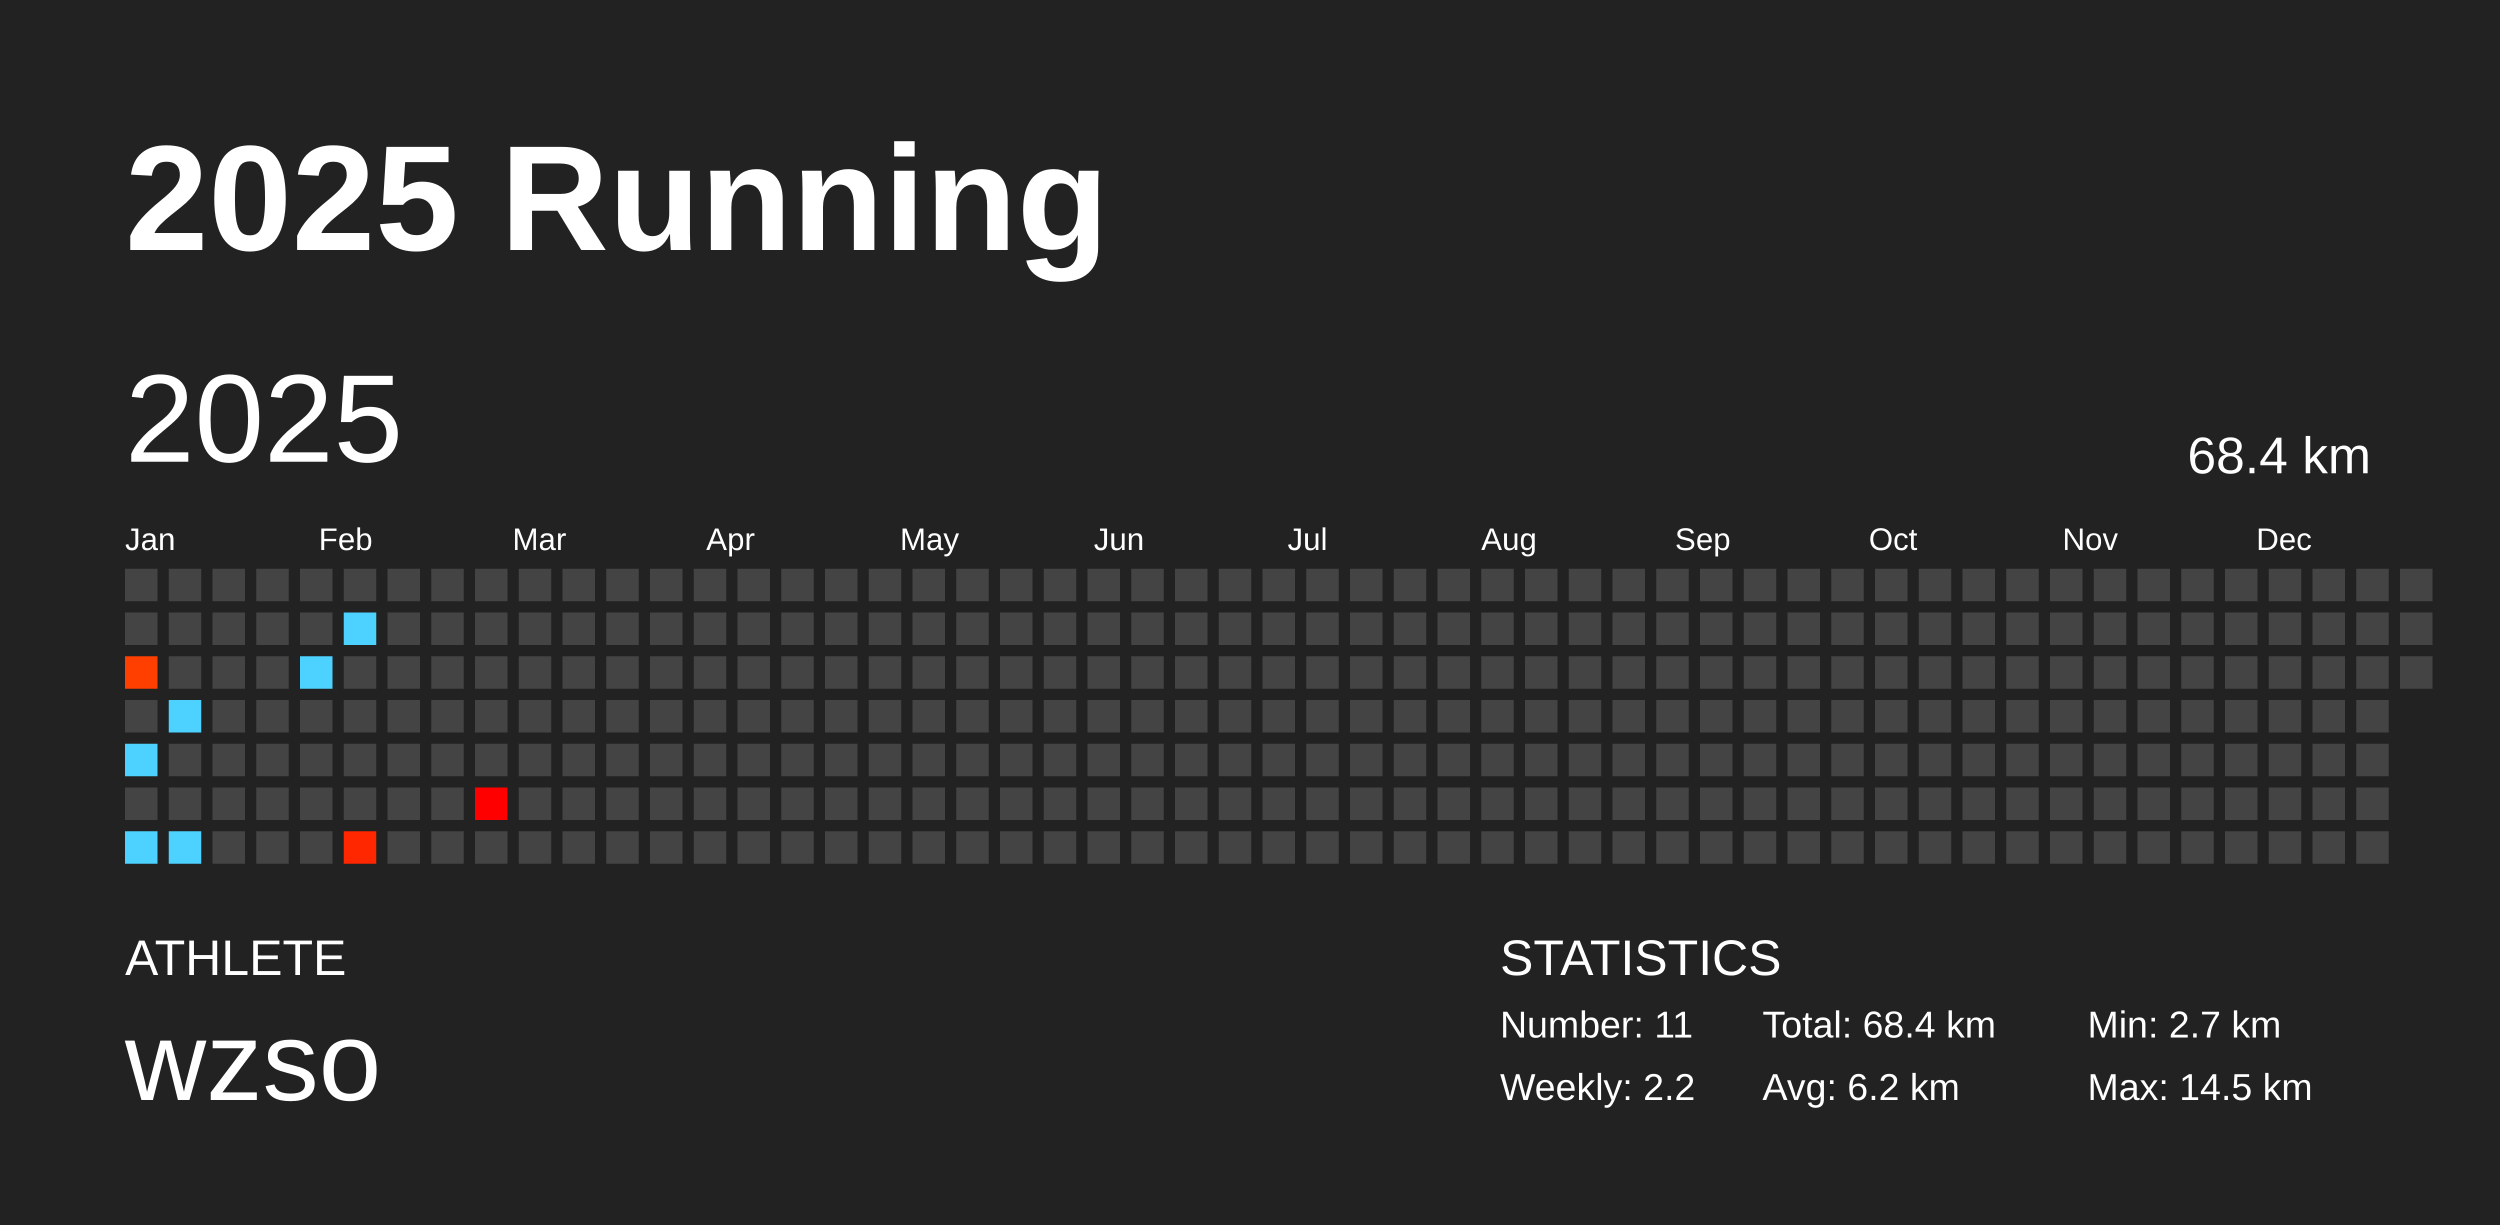
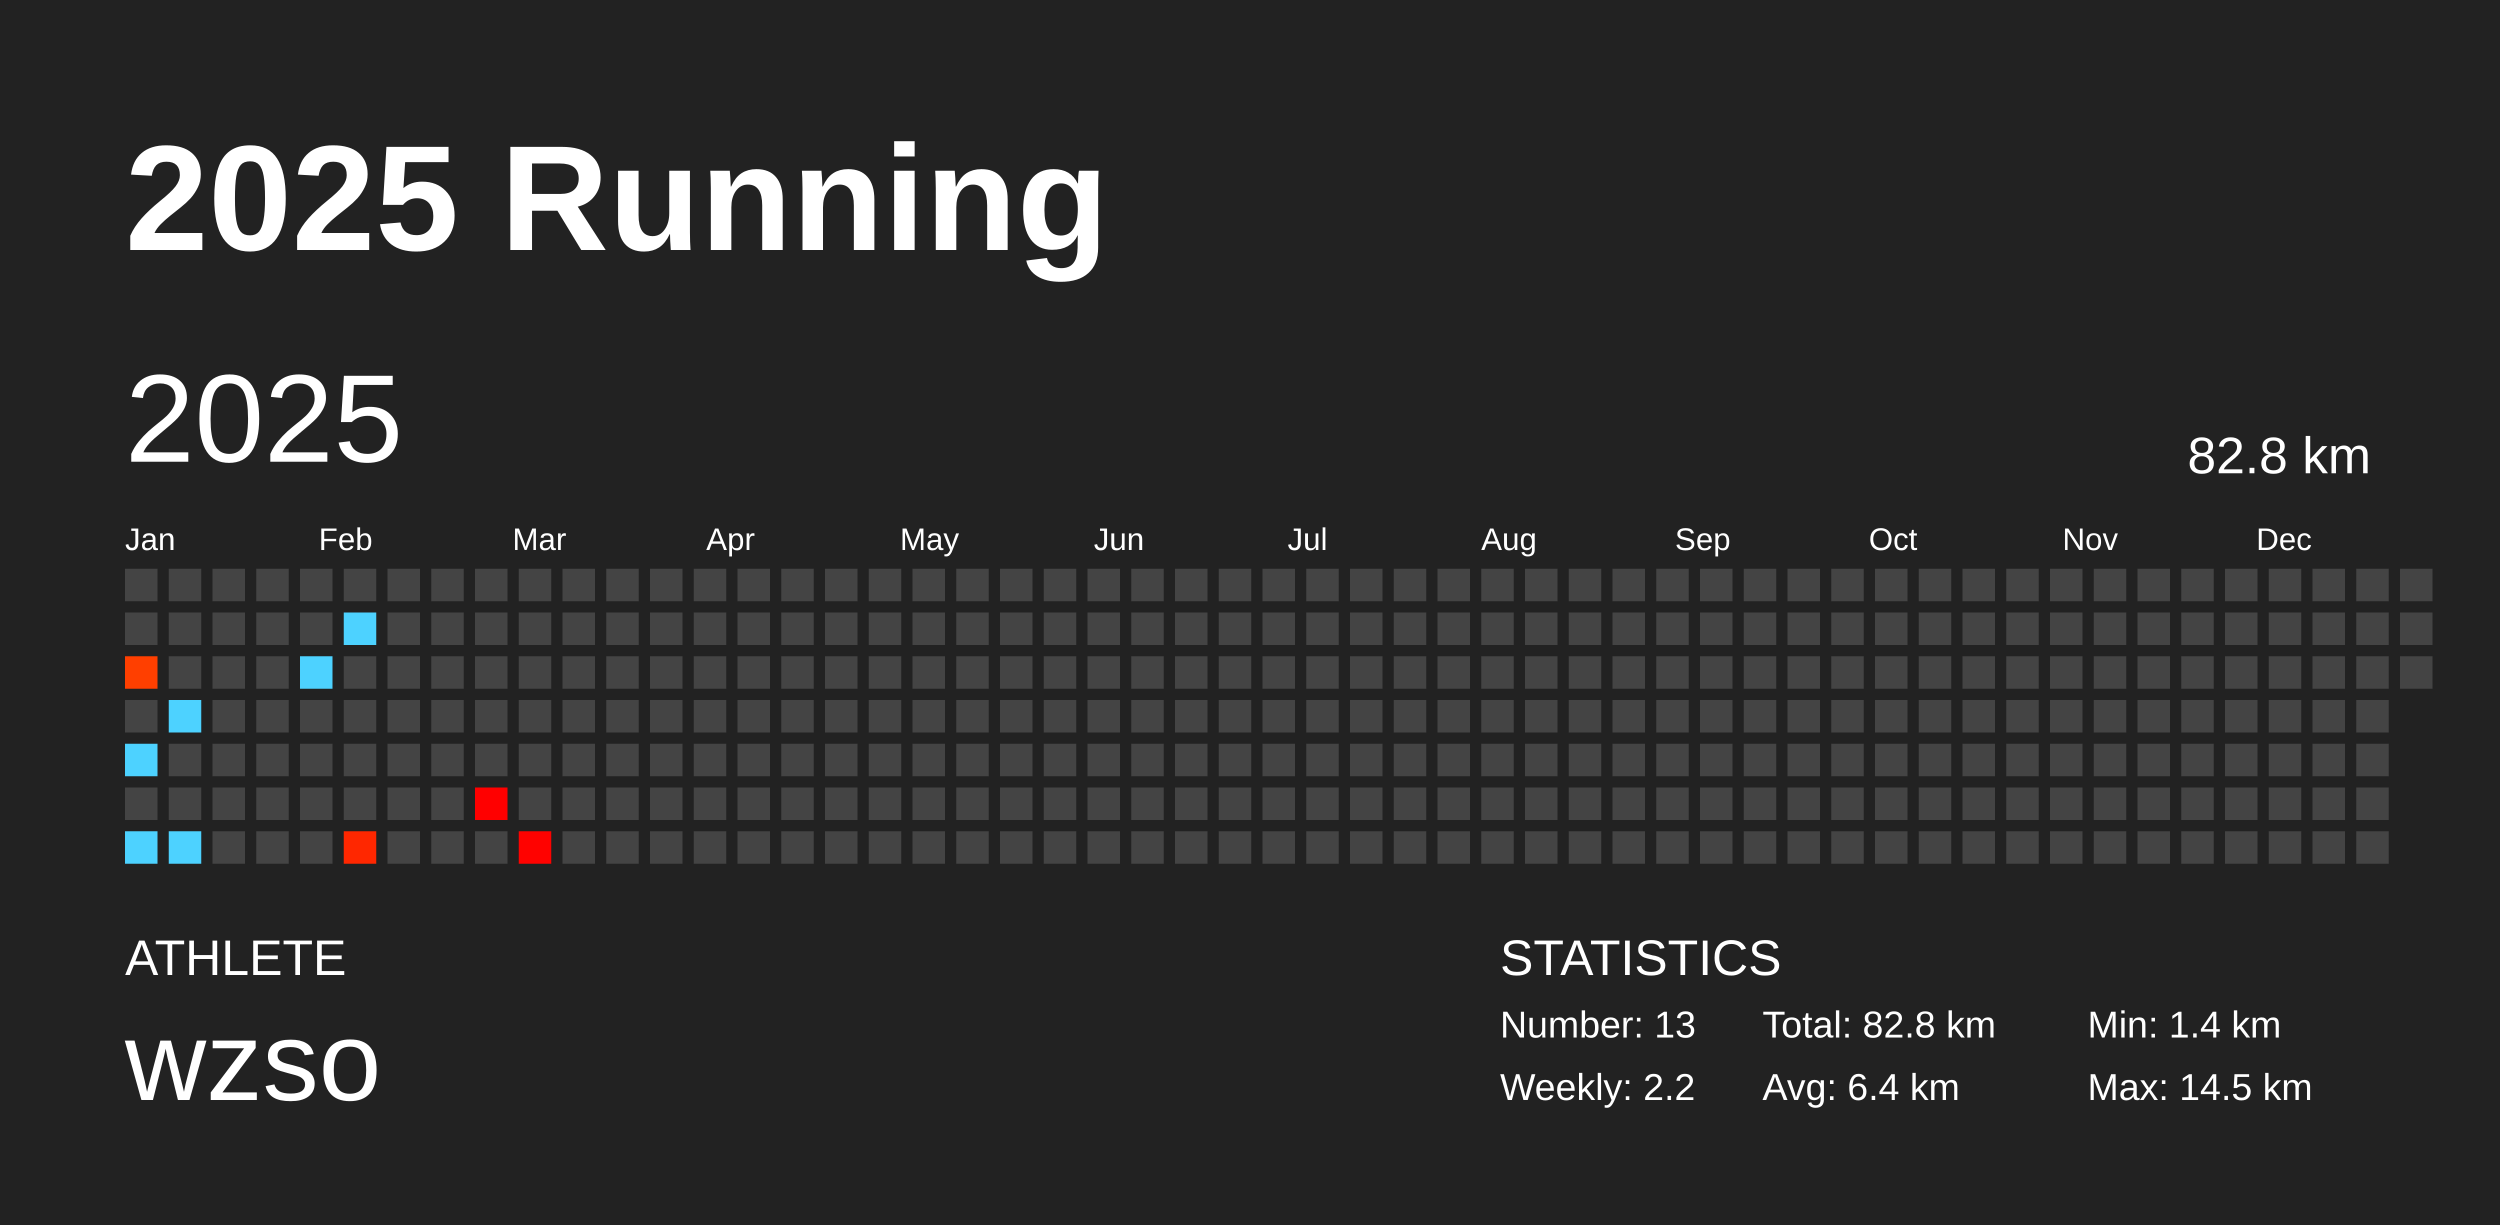
<svg xmlns="http://www.w3.org/2000/svg" baseProfile="full" height="98mm" version="1.1" viewBox="0,0,200,98" width="200mm">
  <defs />
  <rect fill="#222222" height="98" width="200" x="0" y="0" />
  <text fill="#FFFFFF" style="font-size:12px; font-family:Arial; font-weight:bold;" x="10" y="20">2025 Running</text>
  <text fill="#FFFFFF" style="font-size:4px; font-family:Arial" x="10" y="78">ATHLETE</text>
  <text fill="#FFFFFF" style="font-size:9px; font-family:Arial" x="10" y="88">wzso</text>
  <text fill="#FFFFFF" style="font-size:4px; font-family:Arial" x="120" y="78">STATISTICS</text>
-   <text fill="#FFFFFF" style="font-size:3px; font-family:Arial" x="120" y="83">Number: 11</text>
+   <text fill="#FFFFFF" style="font-size:3px; font-family:Arial" x="120" y="83">Number: 13</text>
  <text fill="#FFFFFF" style="font-size:3px; font-family:Arial" x="120" y="88">Weekly: 2.2</text>
-   <text fill="#FFFFFF" style="font-size:3px; font-family:Arial" x="141" y="83">Total: 68.4 km</text>
-   <text fill="#FFFFFF" style="font-size:3px; font-family:Arial" x="141" y="88">Avg: 6.2 km</text>
-   <text fill="#FFFFFF" style="font-size:3px; font-family:Arial" x="167" y="83">Min: 2.7 km</text>
+   <text fill="#FFFFFF" style="font-size:3px; font-family:Arial" x="141" y="83">Total: 82.8 km</text>
+   <text fill="#FFFFFF" style="font-size:3px; font-family:Arial" x="141" y="88">Avg: 6.4 km</text>
+   <text fill="#FFFFFF" style="font-size:3px; font-family:Arial" x="167" y="83">Min: 1.4 km</text>
  <text fill="#FFFFFF" style="font-size:3px; font-family:Arial" x="167" y="88">Max: 14.5 km</text>
  <text dominant-baseline="hanging" fill="#FFFFFF" style="font-size:10.0px; font-family:Arial;" x="10" y="30">2025</text>
-   <text dominant-baseline="hanging" fill="#FFFFFF" style="font-size:4.125px; font-family:Arial;" x="175" y="35">68.4 km</text>
+   <text dominant-baseline="hanging" fill="#FFFFFF" style="font-size:4.125px; font-family:Arial;" x="175" y="35">82.8 km</text>
  <text fill="#FFFFFF" style="font-size:2.5px; font-family:Arial" x="10.0" y="44">Jan</text>
  <text fill="#FFFFFF" style="font-size:2.5px; font-family:Arial" x="25.5" y="44">Feb</text>
  <text fill="#FFFFFF" style="font-size:2.5px; font-family:Arial" x="41.0" y="44">Mar</text>
  <text fill="#FFFFFF" style="font-size:2.5px; font-family:Arial" x="56.5" y="44">Apr</text>
  <text fill="#FFFFFF" style="font-size:2.5px; font-family:Arial" x="72.0" y="44">May</text>
  <text fill="#FFFFFF" style="font-size:2.5px; font-family:Arial" x="87.5" y="44">Jun</text>
  <text fill="#FFFFFF" style="font-size:2.5px; font-family:Arial" x="103.0" y="44">Jul</text>
  <text fill="#FFFFFF" style="font-size:2.5px; font-family:Arial" x="118.5" y="44">Aug</text>
  <text fill="#FFFFFF" style="font-size:2.5px; font-family:Arial" x="134.0" y="44">Sep</text>
  <text fill="#FFFFFF" style="font-size:2.5px; font-family:Arial" x="149.5" y="44">Oct</text>
  <text fill="#FFFFFF" style="font-size:2.5px; font-family:Arial" x="165.0" y="44">Nov</text>
  <text fill="#FFFFFF" style="font-size:2.5px; font-family:Arial" x="180.5" y="44">Dec</text>
  <rect fill="#444444" height="2.6" width="2.6" x="10.0" y="45.5" />
  <rect fill="#444444" height="2.6" width="2.6" x="10.0" y="49.0" />
  <rect fill="#ff3f00" height="2.6" width="2.6" x="10.0" y="52.5" />
  <rect fill="#444444" height="2.6" width="2.6" x="10.0" y="56.0" />
  <rect fill="#4dd2ff" height="2.6" width="2.6" x="10.0" y="59.5" />
  <rect fill="#444444" height="2.6" width="2.6" x="10.0" y="63.0" />
  <rect fill="#4dd2ff" height="2.6" width="2.6" x="10.0" y="66.5" />
  <rect fill="#444444" height="2.6" width="2.6" x="13.5" y="45.5" />
  <rect fill="#444444" height="2.6" width="2.6" x="13.5" y="49.0" />
  <rect fill="#444444" height="2.6" width="2.6" x="13.5" y="52.5" />
  <rect fill="#4dd2ff" height="2.6" width="2.6" x="13.5" y="56.0" />
  <rect fill="#444444" height="2.6" width="2.6" x="13.5" y="59.5" />
  <rect fill="#444444" height="2.6" width="2.6" x="13.5" y="63.0" />
  <rect fill="#4dd2ff" height="2.6" width="2.6" x="13.5" y="66.5" />
  <rect fill="#444444" height="2.6" width="2.6" x="17.0" y="45.5" />
  <rect fill="#444444" height="2.6" width="2.6" x="17.0" y="49.0" />
  <rect fill="#444444" height="2.6" width="2.6" x="17.0" y="52.5" />
  <rect fill="#444444" height="2.6" width="2.6" x="17.0" y="56.0" />
  <rect fill="#444444" height="2.6" width="2.6" x="17.0" y="59.5" />
  <rect fill="#444444" height="2.6" width="2.6" x="17.0" y="63.0" />
  <rect fill="#444444" height="2.6" width="2.6" x="17.0" y="66.5" />
  <rect fill="#444444" height="2.6" width="2.6" x="20.5" y="45.5" />
  <rect fill="#444444" height="2.6" width="2.6" x="20.5" y="49.0" />
  <rect fill="#444444" height="2.6" width="2.6" x="20.5" y="52.5" />
  <rect fill="#444444" height="2.6" width="2.6" x="20.5" y="56.0" />
  <rect fill="#444444" height="2.6" width="2.6" x="20.5" y="59.5" />
  <rect fill="#444444" height="2.6" width="2.6" x="20.5" y="63.0" />
  <rect fill="#444444" height="2.6" width="2.6" x="20.5" y="66.5" />
  <rect fill="#444444" height="2.6" width="2.6" x="24.0" y="45.5" />
  <rect fill="#444444" height="2.6" width="2.6" x="24.0" y="49.0" />
  <rect fill="#4dd2ff" height="2.6" width="2.6" x="24.0" y="52.5" />
  <rect fill="#444444" height="2.6" width="2.6" x="24.0" y="56.0" />
  <rect fill="#444444" height="2.6" width="2.6" x="24.0" y="59.5" />
  <rect fill="#444444" height="2.6" width="2.6" x="24.0" y="63.0" />
  <rect fill="#444444" height="2.6" width="2.6" x="24.0" y="66.5" />
  <rect fill="#444444" height="2.6" width="2.6" x="27.5" y="45.5" />
  <rect fill="#4dd2ff" height="2.6" width="2.6" x="27.5" y="49.0" />
  <rect fill="#444444" height="2.6" width="2.6" x="27.5" y="52.5" />
  <rect fill="#444444" height="2.6" width="2.6" x="27.5" y="56.0" />
  <rect fill="#444444" height="2.6" width="2.6" x="27.5" y="59.5" />
  <rect fill="#444444" height="2.6" width="2.6" x="27.5" y="63.0" />
  <rect fill="#ff2700" height="2.6" width="2.6" x="27.5" y="66.5" />
  <rect fill="#444444" height="2.6" width="2.6" x="31.0" y="45.5" />
  <rect fill="#444444" height="2.6" width="2.6" x="31.0" y="49.0" />
  <rect fill="#444444" height="2.6" width="2.6" x="31.0" y="52.5" />
  <rect fill="#444444" height="2.6" width="2.6" x="31.0" y="56.0" />
  <rect fill="#444444" height="2.6" width="2.6" x="31.0" y="59.5" />
  <rect fill="#444444" height="2.6" width="2.6" x="31.0" y="63.0" />
  <rect fill="#444444" height="2.6" width="2.6" x="31.0" y="66.5" />
  <rect fill="#444444" height="2.6" width="2.6" x="34.5" y="45.5" />
  <rect fill="#444444" height="2.6" width="2.6" x="34.5" y="49.0" />
  <rect fill="#444444" height="2.6" width="2.6" x="34.5" y="52.5" />
  <rect fill="#444444" height="2.6" width="2.6" x="34.5" y="56.0" />
  <rect fill="#444444" height="2.6" width="2.6" x="34.5" y="59.5" />
  <rect fill="#444444" height="2.6" width="2.6" x="34.5" y="63.0" />
  <rect fill="#444444" height="2.6" width="2.6" x="34.5" y="66.5" />
  <rect fill="#444444" height="2.6" width="2.6" x="38.0" y="45.5" />
  <rect fill="#444444" height="2.6" width="2.6" x="38.0" y="49.0" />
  <rect fill="#444444" height="2.6" width="2.6" x="38.0" y="52.5" />
  <rect fill="#444444" height="2.6" width="2.6" x="38.0" y="56.0" />
  <rect fill="#444444" height="2.6" width="2.6" x="38.0" y="59.5" />
  <rect fill="#ff0000" height="2.6" width="2.6" x="38.0" y="63.0" />
  <rect fill="#444444" height="2.6" width="2.6" x="38.0" y="66.5" />
  <rect fill="#444444" height="2.6" width="2.6" x="41.5" y="45.5" />
  <rect fill="#444444" height="2.6" width="2.6" x="41.5" y="49.0" />
  <rect fill="#444444" height="2.6" width="2.6" x="41.5" y="52.5" />
  <rect fill="#444444" height="2.6" width="2.6" x="41.5" y="56.0" />
  <rect fill="#444444" height="2.6" width="2.6" x="41.5" y="59.5" />
  <rect fill="#444444" height="2.6" width="2.6" x="41.5" y="63.0" />
-   <rect fill="#444444" height="2.6" width="2.6" x="41.5" y="66.5" />
+   <rect fill="#ff0200" height="2.6" width="2.6" x="41.5" y="66.5" />
  <rect fill="#444444" height="2.6" width="2.6" x="45.0" y="45.5" />
  <rect fill="#444444" height="2.6" width="2.6" x="45.0" y="49.0" />
  <rect fill="#444444" height="2.6" width="2.6" x="45.0" y="52.5" />
  <rect fill="#444444" height="2.6" width="2.6" x="45.0" y="56.0" />
  <rect fill="#444444" height="2.6" width="2.6" x="45.0" y="59.5" />
  <rect fill="#444444" height="2.6" width="2.6" x="45.0" y="63.0" />
  <rect fill="#444444" height="2.6" width="2.6" x="45.0" y="66.5" />
  <rect fill="#444444" height="2.6" width="2.6" x="48.5" y="45.5" />
  <rect fill="#444444" height="2.6" width="2.6" x="48.5" y="49.0" />
  <rect fill="#444444" height="2.6" width="2.6" x="48.5" y="52.5" />
  <rect fill="#444444" height="2.6" width="2.6" x="48.5" y="56.0" />
  <rect fill="#444444" height="2.6" width="2.6" x="48.5" y="59.5" />
  <rect fill="#444444" height="2.6" width="2.6" x="48.5" y="63.0" />
  <rect fill="#444444" height="2.6" width="2.6" x="48.5" y="66.5" />
  <rect fill="#444444" height="2.6" width="2.6" x="52.0" y="45.5" />
  <rect fill="#444444" height="2.6" width="2.6" x="52.0" y="49.0" />
  <rect fill="#444444" height="2.6" width="2.6" x="52.0" y="52.5" />
  <rect fill="#444444" height="2.6" width="2.6" x="52.0" y="56.0" />
  <rect fill="#444444" height="2.6" width="2.6" x="52.0" y="59.5" />
  <rect fill="#444444" height="2.6" width="2.6" x="52.0" y="63.0" />
  <rect fill="#444444" height="2.6" width="2.6" x="52.0" y="66.5" />
  <rect fill="#444444" height="2.6" width="2.6" x="55.5" y="45.5" />
  <rect fill="#444444" height="2.6" width="2.6" x="55.5" y="49.0" />
  <rect fill="#444444" height="2.6" width="2.6" x="55.5" y="52.5" />
  <rect fill="#444444" height="2.6" width="2.6" x="55.5" y="56.0" />
  <rect fill="#444444" height="2.6" width="2.6" x="55.5" y="59.5" />
  <rect fill="#444444" height="2.6" width="2.6" x="55.5" y="63.0" />
  <rect fill="#444444" height="2.6" width="2.6" x="55.5" y="66.5" />
  <rect fill="#444444" height="2.6" width="2.6" x="59.0" y="45.5" />
  <rect fill="#444444" height="2.6" width="2.6" x="59.0" y="49.0" />
  <rect fill="#444444" height="2.6" width="2.6" x="59.0" y="52.5" />
  <rect fill="#444444" height="2.6" width="2.6" x="59.0" y="56.0" />
  <rect fill="#444444" height="2.6" width="2.6" x="59.0" y="59.5" />
  <rect fill="#444444" height="2.6" width="2.6" x="59.0" y="63.0" />
  <rect fill="#444444" height="2.6" width="2.6" x="59.0" y="66.5" />
  <rect fill="#444444" height="2.6" width="2.6" x="62.5" y="45.5" />
  <rect fill="#444444" height="2.6" width="2.6" x="62.5" y="49.0" />
  <rect fill="#444444" height="2.6" width="2.6" x="62.5" y="52.5" />
  <rect fill="#444444" height="2.6" width="2.6" x="62.5" y="56.0" />
  <rect fill="#444444" height="2.6" width="2.6" x="62.5" y="59.5" />
  <rect fill="#444444" height="2.6" width="2.6" x="62.5" y="63.0" />
  <rect fill="#444444" height="2.6" width="2.6" x="62.5" y="66.5" />
  <rect fill="#444444" height="2.6" width="2.6" x="66.0" y="45.5" />
  <rect fill="#444444" height="2.6" width="2.6" x="66.0" y="49.0" />
  <rect fill="#444444" height="2.6" width="2.6" x="66.0" y="52.5" />
  <rect fill="#444444" height="2.6" width="2.6" x="66.0" y="56.0" />
  <rect fill="#444444" height="2.6" width="2.6" x="66.0" y="59.5" />
  <rect fill="#444444" height="2.6" width="2.6" x="66.0" y="63.0" />
  <rect fill="#444444" height="2.6" width="2.6" x="66.0" y="66.5" />
  <rect fill="#444444" height="2.6" width="2.6" x="69.5" y="45.5" />
  <rect fill="#444444" height="2.6" width="2.6" x="69.5" y="49.0" />
  <rect fill="#444444" height="2.6" width="2.6" x="69.5" y="52.5" />
  <rect fill="#444444" height="2.6" width="2.6" x="69.5" y="56.0" />
  <rect fill="#444444" height="2.6" width="2.6" x="69.5" y="59.5" />
  <rect fill="#444444" height="2.6" width="2.6" x="69.5" y="63.0" />
  <rect fill="#444444" height="2.6" width="2.6" x="69.5" y="66.5" />
  <rect fill="#444444" height="2.6" width="2.6" x="73.0" y="45.5" />
  <rect fill="#444444" height="2.6" width="2.6" x="73.0" y="49.0" />
  <rect fill="#444444" height="2.6" width="2.6" x="73.0" y="52.5" />
  <rect fill="#444444" height="2.6" width="2.6" x="73.0" y="56.0" />
  <rect fill="#444444" height="2.6" width="2.6" x="73.0" y="59.5" />
  <rect fill="#444444" height="2.6" width="2.6" x="73.0" y="63.0" />
  <rect fill="#444444" height="2.6" width="2.6" x="73.0" y="66.5" />
  <rect fill="#444444" height="2.6" width="2.6" x="76.5" y="45.5" />
  <rect fill="#444444" height="2.6" width="2.6" x="76.5" y="49.0" />
  <rect fill="#444444" height="2.6" width="2.6" x="76.5" y="52.5" />
  <rect fill="#444444" height="2.6" width="2.6" x="76.5" y="56.0" />
  <rect fill="#444444" height="2.6" width="2.6" x="76.5" y="59.5" />
  <rect fill="#444444" height="2.6" width="2.6" x="76.5" y="63.0" />
  <rect fill="#444444" height="2.6" width="2.6" x="76.5" y="66.5" />
  <rect fill="#444444" height="2.6" width="2.6" x="80.0" y="45.5" />
  <rect fill="#444444" height="2.6" width="2.6" x="80.0" y="49.0" />
  <rect fill="#444444" height="2.6" width="2.6" x="80.0" y="52.5" />
  <rect fill="#444444" height="2.6" width="2.6" x="80.0" y="56.0" />
  <rect fill="#444444" height="2.6" width="2.6" x="80.0" y="59.5" />
  <rect fill="#444444" height="2.6" width="2.6" x="80.0" y="63.0" />
  <rect fill="#444444" height="2.6" width="2.6" x="80.0" y="66.5" />
  <rect fill="#444444" height="2.6" width="2.6" x="83.5" y="45.5" />
  <rect fill="#444444" height="2.6" width="2.6" x="83.5" y="49.0" />
  <rect fill="#444444" height="2.6" width="2.6" x="83.5" y="52.5" />
  <rect fill="#444444" height="2.6" width="2.6" x="83.5" y="56.0" />
  <rect fill="#444444" height="2.6" width="2.6" x="83.5" y="59.5" />
  <rect fill="#444444" height="2.6" width="2.6" x="83.5" y="63.0" />
  <rect fill="#444444" height="2.6" width="2.6" x="83.5" y="66.5" />
  <rect fill="#444444" height="2.6" width="2.6" x="87.0" y="45.5" />
  <rect fill="#444444" height="2.6" width="2.6" x="87.0" y="49.0" />
  <rect fill="#444444" height="2.6" width="2.6" x="87.0" y="52.5" />
  <rect fill="#444444" height="2.6" width="2.6" x="87.0" y="56.0" />
  <rect fill="#444444" height="2.6" width="2.6" x="87.0" y="59.5" />
  <rect fill="#444444" height="2.6" width="2.6" x="87.0" y="63.0" />
  <rect fill="#444444" height="2.6" width="2.6" x="87.0" y="66.5" />
  <rect fill="#444444" height="2.6" width="2.6" x="90.5" y="45.5" />
  <rect fill="#444444" height="2.6" width="2.6" x="90.5" y="49.0" />
  <rect fill="#444444" height="2.6" width="2.6" x="90.5" y="52.5" />
  <rect fill="#444444" height="2.6" width="2.6" x="90.5" y="56.0" />
  <rect fill="#444444" height="2.6" width="2.6" x="90.5" y="59.5" />
  <rect fill="#444444" height="2.6" width="2.6" x="90.5" y="63.0" />
  <rect fill="#444444" height="2.6" width="2.6" x="90.5" y="66.5" />
  <rect fill="#444444" height="2.6" width="2.6" x="94.0" y="45.5" />
  <rect fill="#444444" height="2.6" width="2.6" x="94.0" y="49.0" />
  <rect fill="#444444" height="2.6" width="2.6" x="94.0" y="52.5" />
  <rect fill="#444444" height="2.6" width="2.6" x="94.0" y="56.0" />
  <rect fill="#444444" height="2.6" width="2.6" x="94.0" y="59.5" />
  <rect fill="#444444" height="2.6" width="2.6" x="94.0" y="63.0" />
  <rect fill="#444444" height="2.6" width="2.6" x="94.0" y="66.5" />
  <rect fill="#444444" height="2.6" width="2.6" x="97.5" y="45.5" />
  <rect fill="#444444" height="2.6" width="2.6" x="97.5" y="49.0" />
  <rect fill="#444444" height="2.6" width="2.6" x="97.5" y="52.5" />
  <rect fill="#444444" height="2.6" width="2.6" x="97.5" y="56.0" />
  <rect fill="#444444" height="2.6" width="2.6" x="97.5" y="59.5" />
  <rect fill="#444444" height="2.6" width="2.6" x="97.5" y="63.0" />
  <rect fill="#444444" height="2.6" width="2.6" x="97.5" y="66.5" />
  <rect fill="#444444" height="2.6" width="2.6" x="101.0" y="45.5" />
  <rect fill="#444444" height="2.6" width="2.6" x="101.0" y="49.0" />
  <rect fill="#444444" height="2.6" width="2.6" x="101.0" y="52.5" />
  <rect fill="#444444" height="2.6" width="2.6" x="101.0" y="56.0" />
  <rect fill="#444444" height="2.6" width="2.6" x="101.0" y="59.5" />
  <rect fill="#444444" height="2.6" width="2.6" x="101.0" y="63.0" />
  <rect fill="#444444" height="2.6" width="2.6" x="101.0" y="66.5" />
  <rect fill="#444444" height="2.6" width="2.6" x="104.5" y="45.5" />
  <rect fill="#444444" height="2.6" width="2.6" x="104.5" y="49.0" />
  <rect fill="#444444" height="2.6" width="2.6" x="104.5" y="52.5" />
  <rect fill="#444444" height="2.6" width="2.6" x="104.5" y="56.0" />
  <rect fill="#444444" height="2.6" width="2.6" x="104.5" y="59.5" />
  <rect fill="#444444" height="2.6" width="2.6" x="104.5" y="63.0" />
  <rect fill="#444444" height="2.6" width="2.6" x="104.5" y="66.5" />
  <rect fill="#444444" height="2.6" width="2.6" x="108.0" y="45.5" />
  <rect fill="#444444" height="2.6" width="2.6" x="108.0" y="49.0" />
  <rect fill="#444444" height="2.6" width="2.6" x="108.0" y="52.5" />
  <rect fill="#444444" height="2.6" width="2.6" x="108.0" y="56.0" />
  <rect fill="#444444" height="2.6" width="2.6" x="108.0" y="59.5" />
  <rect fill="#444444" height="2.6" width="2.6" x="108.0" y="63.0" />
  <rect fill="#444444" height="2.6" width="2.6" x="108.0" y="66.5" />
  <rect fill="#444444" height="2.6" width="2.6" x="111.5" y="45.5" />
  <rect fill="#444444" height="2.6" width="2.6" x="111.5" y="49.0" />
  <rect fill="#444444" height="2.6" width="2.6" x="111.5" y="52.5" />
  <rect fill="#444444" height="2.6" width="2.6" x="111.5" y="56.0" />
  <rect fill="#444444" height="2.6" width="2.6" x="111.5" y="59.5" />
  <rect fill="#444444" height="2.6" width="2.6" x="111.5" y="63.0" />
  <rect fill="#444444" height="2.6" width="2.6" x="111.5" y="66.5" />
  <rect fill="#444444" height="2.6" width="2.6" x="115.0" y="45.5" />
  <rect fill="#444444" height="2.6" width="2.6" x="115.0" y="49.0" />
  <rect fill="#444444" height="2.6" width="2.6" x="115.0" y="52.5" />
  <rect fill="#444444" height="2.6" width="2.6" x="115.0" y="56.0" />
  <rect fill="#444444" height="2.6" width="2.6" x="115.0" y="59.5" />
  <rect fill="#444444" height="2.6" width="2.6" x="115.0" y="63.0" />
  <rect fill="#444444" height="2.6" width="2.6" x="115.0" y="66.5" />
  <rect fill="#444444" height="2.6" width="2.6" x="118.5" y="45.5" />
  <rect fill="#444444" height="2.6" width="2.6" x="118.5" y="49.0" />
  <rect fill="#444444" height="2.6" width="2.6" x="118.5" y="52.5" />
  <rect fill="#444444" height="2.6" width="2.6" x="118.5" y="56.0" />
  <rect fill="#444444" height="2.6" width="2.6" x="118.5" y="59.5" />
  <rect fill="#444444" height="2.6" width="2.6" x="118.5" y="63.0" />
  <rect fill="#444444" height="2.6" width="2.6" x="118.5" y="66.5" />
  <rect fill="#444444" height="2.6" width="2.6" x="122.0" y="45.5" />
  <rect fill="#444444" height="2.6" width="2.6" x="122.0" y="49.0" />
  <rect fill="#444444" height="2.6" width="2.6" x="122.0" y="52.5" />
  <rect fill="#444444" height="2.6" width="2.6" x="122.0" y="56.0" />
  <rect fill="#444444" height="2.6" width="2.6" x="122.0" y="59.5" />
  <rect fill="#444444" height="2.6" width="2.6" x="122.0" y="63.0" />
  <rect fill="#444444" height="2.6" width="2.6" x="122.0" y="66.5" />
  <rect fill="#444444" height="2.6" width="2.6" x="125.5" y="45.5" />
  <rect fill="#444444" height="2.6" width="2.6" x="125.5" y="49.0" />
  <rect fill="#444444" height="2.6" width="2.6" x="125.5" y="52.5" />
  <rect fill="#444444" height="2.6" width="2.6" x="125.5" y="56.0" />
  <rect fill="#444444" height="2.6" width="2.6" x="125.5" y="59.5" />
  <rect fill="#444444" height="2.6" width="2.6" x="125.5" y="63.0" />
  <rect fill="#444444" height="2.6" width="2.6" x="125.5" y="66.5" />
  <rect fill="#444444" height="2.6" width="2.6" x="129.0" y="45.5" />
  <rect fill="#444444" height="2.6" width="2.6" x="129.0" y="49.0" />
  <rect fill="#444444" height="2.6" width="2.6" x="129.0" y="52.5" />
  <rect fill="#444444" height="2.6" width="2.6" x="129.0" y="56.0" />
  <rect fill="#444444" height="2.6" width="2.6" x="129.0" y="59.5" />
  <rect fill="#444444" height="2.6" width="2.6" x="129.0" y="63.0" />
  <rect fill="#444444" height="2.6" width="2.6" x="129.0" y="66.5" />
  <rect fill="#444444" height="2.6" width="2.6" x="132.5" y="45.5" />
  <rect fill="#444444" height="2.6" width="2.6" x="132.5" y="49.0" />
  <rect fill="#444444" height="2.6" width="2.6" x="132.5" y="52.5" />
  <rect fill="#444444" height="2.6" width="2.6" x="132.5" y="56.0" />
  <rect fill="#444444" height="2.6" width="2.6" x="132.5" y="59.5" />
  <rect fill="#444444" height="2.6" width="2.6" x="132.5" y="63.0" />
  <rect fill="#444444" height="2.6" width="2.6" x="132.5" y="66.5" />
  <rect fill="#444444" height="2.6" width="2.6" x="136.0" y="45.5" />
  <rect fill="#444444" height="2.6" width="2.6" x="136.0" y="49.0" />
  <rect fill="#444444" height="2.6" width="2.6" x="136.0" y="52.5" />
  <rect fill="#444444" height="2.6" width="2.6" x="136.0" y="56.0" />
  <rect fill="#444444" height="2.6" width="2.6" x="136.0" y="59.5" />
  <rect fill="#444444" height="2.6" width="2.6" x="136.0" y="63.0" />
  <rect fill="#444444" height="2.6" width="2.6" x="136.0" y="66.5" />
  <rect fill="#444444" height="2.6" width="2.6" x="139.5" y="45.5" />
  <rect fill="#444444" height="2.6" width="2.6" x="139.5" y="49.0" />
  <rect fill="#444444" height="2.6" width="2.6" x="139.5" y="52.5" />
  <rect fill="#444444" height="2.6" width="2.6" x="139.5" y="56.0" />
  <rect fill="#444444" height="2.6" width="2.6" x="139.5" y="59.5" />
  <rect fill="#444444" height="2.6" width="2.6" x="139.5" y="63.0" />
  <rect fill="#444444" height="2.6" width="2.6" x="139.5" y="66.5" />
  <rect fill="#444444" height="2.6" width="2.6" x="143.0" y="45.5" />
  <rect fill="#444444" height="2.6" width="2.6" x="143.0" y="49.0" />
  <rect fill="#444444" height="2.6" width="2.6" x="143.0" y="52.5" />
  <rect fill="#444444" height="2.6" width="2.6" x="143.0" y="56.0" />
  <rect fill="#444444" height="2.6" width="2.6" x="143.0" y="59.5" />
  <rect fill="#444444" height="2.6" width="2.6" x="143.0" y="63.0" />
  <rect fill="#444444" height="2.6" width="2.6" x="143.0" y="66.5" />
  <rect fill="#444444" height="2.6" width="2.6" x="146.5" y="45.5" />
  <rect fill="#444444" height="2.6" width="2.6" x="146.5" y="49.0" />
  <rect fill="#444444" height="2.6" width="2.6" x="146.5" y="52.5" />
  <rect fill="#444444" height="2.6" width="2.6" x="146.5" y="56.0" />
  <rect fill="#444444" height="2.6" width="2.6" x="146.5" y="59.5" />
  <rect fill="#444444" height="2.6" width="2.6" x="146.5" y="63.0" />
  <rect fill="#444444" height="2.6" width="2.6" x="146.5" y="66.5" />
  <rect fill="#444444" height="2.6" width="2.6" x="150.0" y="45.5" />
  <rect fill="#444444" height="2.6" width="2.6" x="150.0" y="49.0" />
  <rect fill="#444444" height="2.6" width="2.6" x="150.0" y="52.5" />
  <rect fill="#444444" height="2.6" width="2.6" x="150.0" y="56.0" />
  <rect fill="#444444" height="2.6" width="2.6" x="150.0" y="59.5" />
  <rect fill="#444444" height="2.6" width="2.6" x="150.0" y="63.0" />
  <rect fill="#444444" height="2.6" width="2.6" x="150.0" y="66.5" />
  <rect fill="#444444" height="2.6" width="2.6" x="153.5" y="45.5" />
  <rect fill="#444444" height="2.6" width="2.6" x="153.5" y="49.0" />
  <rect fill="#444444" height="2.6" width="2.6" x="153.5" y="52.5" />
  <rect fill="#444444" height="2.6" width="2.6" x="153.5" y="56.0" />
  <rect fill="#444444" height="2.6" width="2.6" x="153.5" y="59.5" />
  <rect fill="#444444" height="2.6" width="2.6" x="153.5" y="63.0" />
  <rect fill="#444444" height="2.6" width="2.6" x="153.5" y="66.5" />
  <rect fill="#444444" height="2.6" width="2.6" x="157.0" y="45.5" />
  <rect fill="#444444" height="2.6" width="2.6" x="157.0" y="49.0" />
  <rect fill="#444444" height="2.6" width="2.6" x="157.0" y="52.5" />
  <rect fill="#444444" height="2.6" width="2.6" x="157.0" y="56.0" />
  <rect fill="#444444" height="2.6" width="2.6" x="157.0" y="59.5" />
  <rect fill="#444444" height="2.6" width="2.6" x="157.0" y="63.0" />
  <rect fill="#444444" height="2.6" width="2.6" x="157.0" y="66.5" />
  <rect fill="#444444" height="2.6" width="2.6" x="160.5" y="45.5" />
  <rect fill="#444444" height="2.6" width="2.6" x="160.5" y="49.0" />
  <rect fill="#444444" height="2.6" width="2.6" x="160.5" y="52.5" />
  <rect fill="#444444" height="2.6" width="2.6" x="160.5" y="56.0" />
  <rect fill="#444444" height="2.6" width="2.6" x="160.5" y="59.5" />
  <rect fill="#444444" height="2.6" width="2.6" x="160.5" y="63.0" />
  <rect fill="#444444" height="2.6" width="2.6" x="160.5" y="66.5" />
  <rect fill="#444444" height="2.6" width="2.6" x="164.0" y="45.5" />
  <rect fill="#444444" height="2.6" width="2.6" x="164.0" y="49.0" />
  <rect fill="#444444" height="2.6" width="2.6" x="164.0" y="52.5" />
  <rect fill="#444444" height="2.6" width="2.6" x="164.0" y="56.0" />
  <rect fill="#444444" height="2.6" width="2.6" x="164.0" y="59.5" />
  <rect fill="#444444" height="2.6" width="2.6" x="164.0" y="63.0" />
  <rect fill="#444444" height="2.6" width="2.6" x="164.0" y="66.5" />
  <rect fill="#444444" height="2.6" width="2.6" x="167.5" y="45.5" />
  <rect fill="#444444" height="2.6" width="2.6" x="167.5" y="49.0" />
  <rect fill="#444444" height="2.6" width="2.6" x="167.5" y="52.5" />
  <rect fill="#444444" height="2.6" width="2.6" x="167.5" y="56.0" />
  <rect fill="#444444" height="2.6" width="2.6" x="167.5" y="59.5" />
  <rect fill="#444444" height="2.6" width="2.6" x="167.5" y="63.0" />
  <rect fill="#444444" height="2.6" width="2.6" x="167.5" y="66.5" />
  <rect fill="#444444" height="2.6" width="2.6" x="171.0" y="45.5" />
  <rect fill="#444444" height="2.6" width="2.6" x="171.0" y="49.0" />
  <rect fill="#444444" height="2.6" width="2.6" x="171.0" y="52.5" />
  <rect fill="#444444" height="2.6" width="2.6" x="171.0" y="56.0" />
  <rect fill="#444444" height="2.6" width="2.6" x="171.0" y="59.5" />
  <rect fill="#444444" height="2.6" width="2.6" x="171.0" y="63.0" />
  <rect fill="#444444" height="2.6" width="2.6" x="171.0" y="66.5" />
  <rect fill="#444444" height="2.6" width="2.6" x="174.5" y="45.5" />
  <rect fill="#444444" height="2.6" width="2.6" x="174.5" y="49.0" />
  <rect fill="#444444" height="2.6" width="2.6" x="174.5" y="52.5" />
  <rect fill="#444444" height="2.6" width="2.6" x="174.5" y="56.0" />
  <rect fill="#444444" height="2.6" width="2.6" x="174.5" y="59.5" />
  <rect fill="#444444" height="2.6" width="2.6" x="174.5" y="63.0" />
  <rect fill="#444444" height="2.6" width="2.6" x="174.5" y="66.5" />
  <rect fill="#444444" height="2.6" width="2.6" x="178.0" y="45.5" />
  <rect fill="#444444" height="2.6" width="2.6" x="178.0" y="49.0" />
  <rect fill="#444444" height="2.6" width="2.6" x="178.0" y="52.5" />
  <rect fill="#444444" height="2.6" width="2.6" x="178.0" y="56.0" />
  <rect fill="#444444" height="2.6" width="2.6" x="178.0" y="59.5" />
  <rect fill="#444444" height="2.6" width="2.6" x="178.0" y="63.0" />
  <rect fill="#444444" height="2.6" width="2.6" x="178.0" y="66.5" />
  <rect fill="#444444" height="2.6" width="2.6" x="181.5" y="45.5" />
  <rect fill="#444444" height="2.6" width="2.6" x="181.5" y="49.0" />
  <rect fill="#444444" height="2.6" width="2.6" x="181.5" y="52.5" />
  <rect fill="#444444" height="2.6" width="2.6" x="181.5" y="56.0" />
  <rect fill="#444444" height="2.6" width="2.6" x="181.5" y="59.5" />
  <rect fill="#444444" height="2.6" width="2.6" x="181.5" y="63.0" />
  <rect fill="#444444" height="2.6" width="2.6" x="181.5" y="66.5" />
  <rect fill="#444444" height="2.6" width="2.6" x="185.0" y="45.5" />
  <rect fill="#444444" height="2.6" width="2.6" x="185.0" y="49.0" />
  <rect fill="#444444" height="2.6" width="2.6" x="185.0" y="52.5" />
  <rect fill="#444444" height="2.6" width="2.6" x="185.0" y="56.0" />
  <rect fill="#444444" height="2.6" width="2.6" x="185.0" y="59.5" />
  <rect fill="#444444" height="2.6" width="2.6" x="185.0" y="63.0" />
  <rect fill="#444444" height="2.6" width="2.6" x="185.0" y="66.5" />
  <rect fill="#444444" height="2.6" width="2.6" x="188.5" y="45.5" />
  <rect fill="#444444" height="2.6" width="2.6" x="188.5" y="49.0" />
  <rect fill="#444444" height="2.6" width="2.6" x="188.5" y="52.5" />
  <rect fill="#444444" height="2.6" width="2.6" x="188.5" y="56.0" />
  <rect fill="#444444" height="2.6" width="2.6" x="188.5" y="59.5" />
  <rect fill="#444444" height="2.6" width="2.6" x="188.5" y="63.0" />
  <rect fill="#444444" height="2.6" width="2.6" x="188.5" y="66.5" />
  <rect fill="#444444" height="2.6" width="2.6" x="192.0" y="45.5" />
  <rect fill="#444444" height="2.6" width="2.6" x="192.0" y="49.0" />
  <rect fill="#444444" height="2.6" width="2.6" x="192.0" y="52.5" />
</svg>
